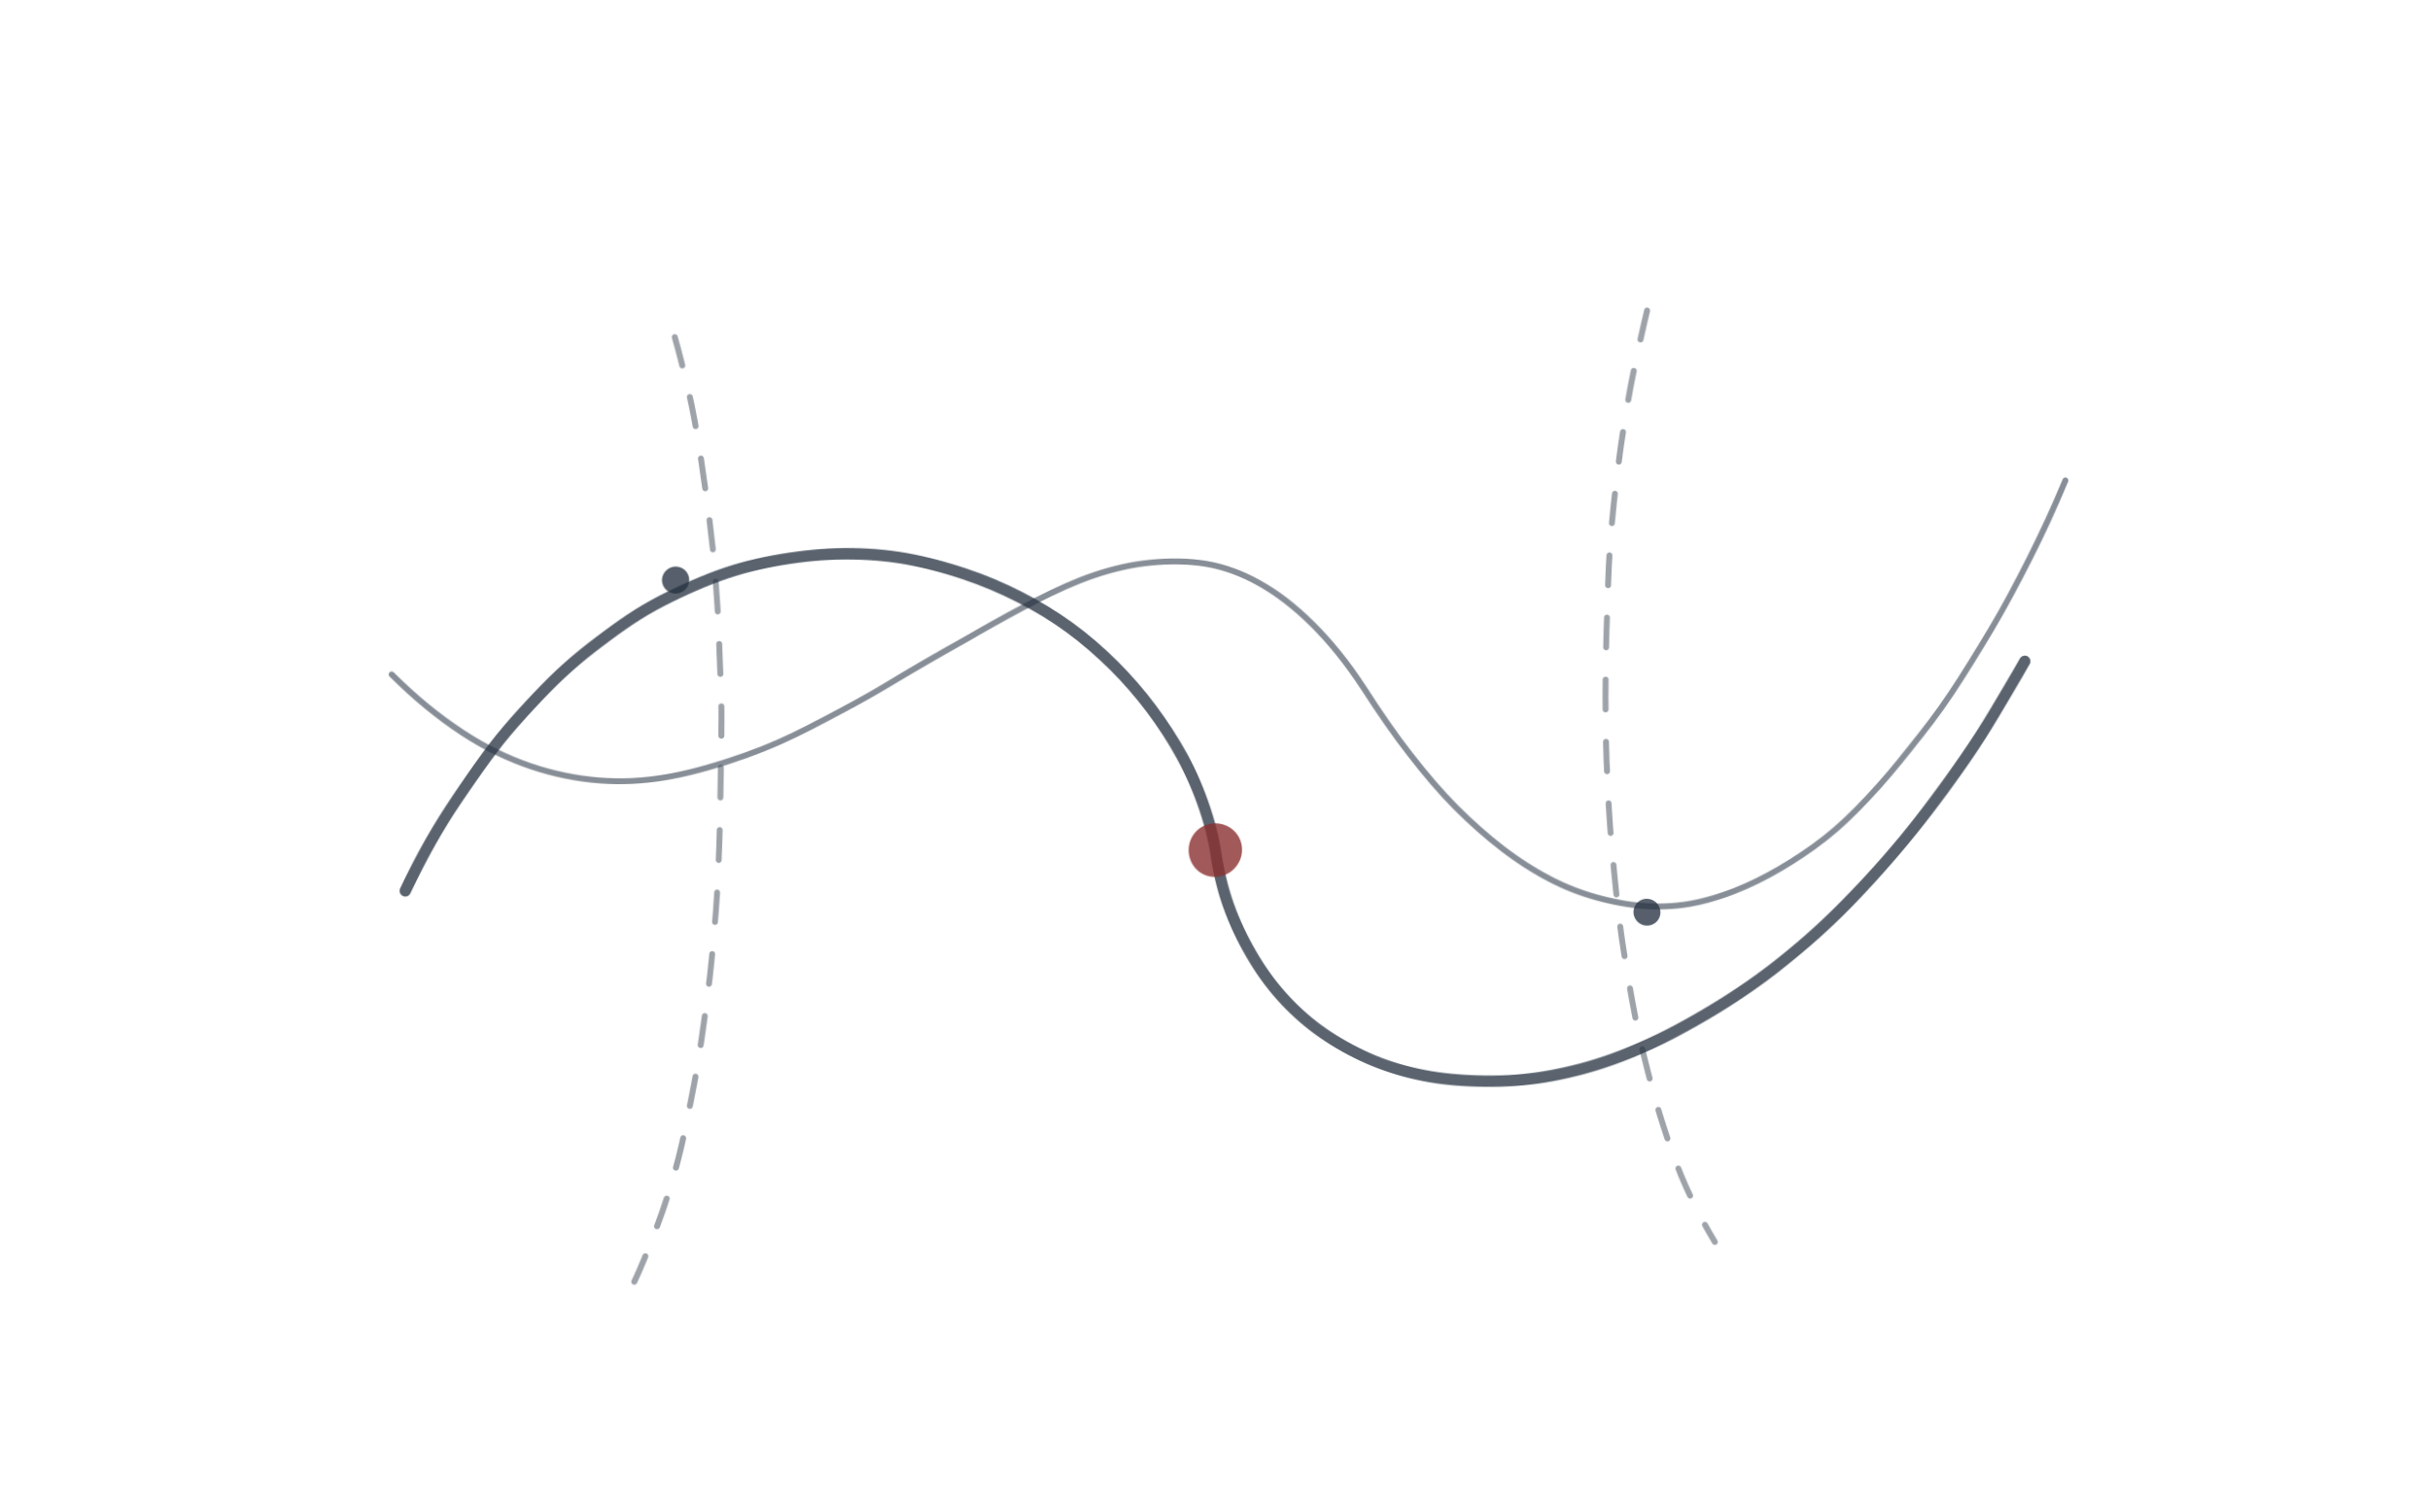
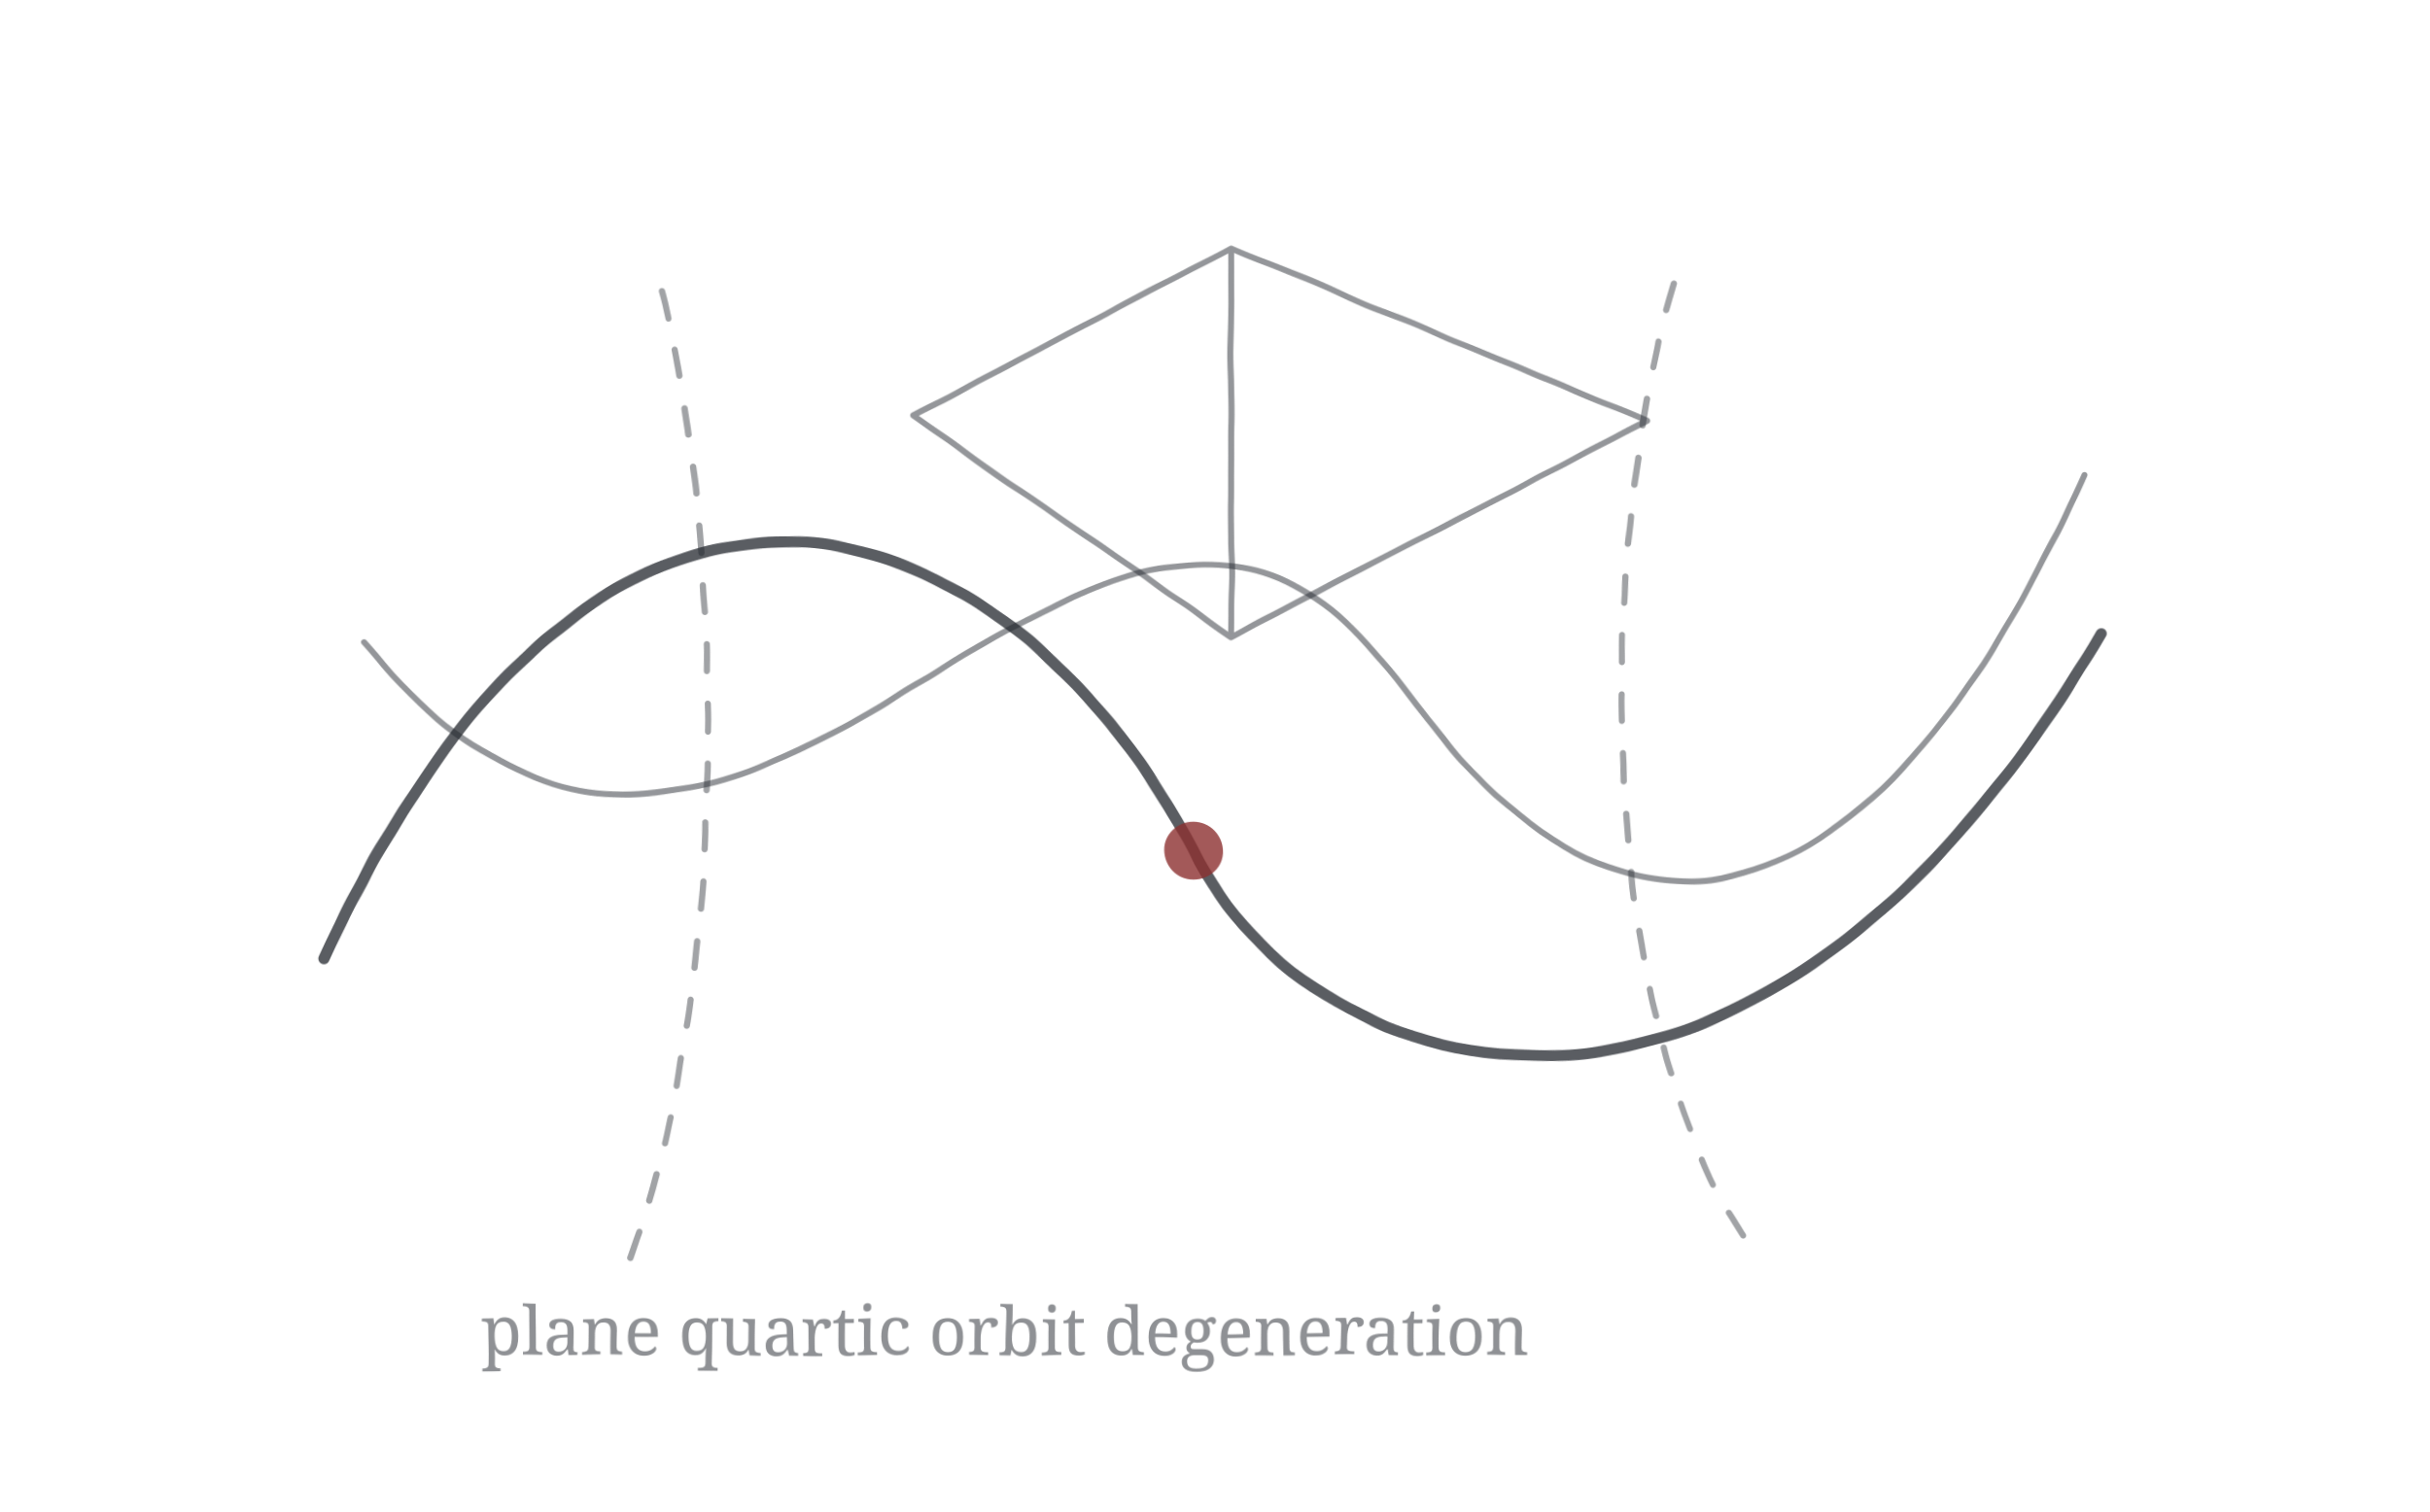
<svg xmlns="http://www.w3.org/2000/svg" viewBox="0 0 900 560" role="img" aria-hidden="true">
  <defs>
-     <filter id="pencil" x="-8%" y="-8%" width="116%" height="116%">
-       <feTurbulence type="fractalNoise" baseFrequency="0.018" numOctaves="2" seed="8" result="noise" />
-       <feDisplacementMap in="SourceGraphic" in2="noise" scale="1.15" xChannelSelector="R" yChannelSelector="G" />
+     <filter id="rough" x="-10%" y="-10%" width="120%" height="120%">
+       <feTurbulence type="fractalNoise" baseFrequency="0.035" numOctaves="2" seed="17" result="noise" />
+       <feDisplacementMap in="SourceGraphic" in2="noise" scale="1.35" xChannelSelector="R" yChannelSelector="G" />
    </filter>
    <style>
-     .line{fill:none;stroke:#263241;stroke-width:4.2;stroke-linecap:round;stroke-linejoin:round;filter:url(#pencil);opacity:.76}
-     .thin{fill:none;stroke:#263241;stroke-width:2.2;stroke-linecap:round;stroke-linejoin:round;filter:url(#pencil);opacity:.55}
-     .dash{fill:none;stroke:#263241;stroke-width:2.2;stroke-linecap:round;stroke-linejoin:round;stroke-dasharray:11 12;filter:url(#pencil);opacity:.45}
-     .mark{fill:#263241;opacity:.78;filter:url(#pencil)}
-     .accent{fill:#8b2f2f;opacity:.8;filter:url(#pencil)}
+     .p{fill:none;stroke:#20242b;stroke-width:4.1;stroke-linecap:round;stroke-linejoin:round;filter:url(#rough);opacity:.74}
+     .q{fill:none;stroke:#20242b;stroke-width:2.2;stroke-linecap:round;stroke-linejoin:round;filter:url(#rough);opacity:.48}
+     .r{fill:none;stroke:#20242b;stroke-width:1.45;stroke-linecap:round;stroke-linejoin:round;filter:url(#rough);opacity:.30}
+     .d{fill:none;stroke:#20242b;stroke-width:2.3;stroke-linecap:round;stroke-linejoin:round;stroke-dasharray:10 12;filter:url(#rough);opacity:.42}
+     .m{fill:#20242b;filter:url(#rough);opacity:.72}
+     .a{fill:#8c2f2f;stroke:#8c2f2f;stroke-width:1.8;filter:url(#rough);opacity:.8}
+     .wash{fill:#20242b;opacity:.045;filter:url(#rough)}
+     .txt{font-family:EB Garamond, Georgia, serif;font-size:35px;fill:#20242b;opacity:.55;filter:url(#rough)}
+     .small{font-family:EB Garamond, Georgia, serif;font-size:25px;fill:#20242b;opacity:.50;filter:url(#rough)}
  </style>
  </defs>
-   <path class="line" d="M150 330 C250 130,430 205,450 315 C468 430,635 450,750 245" />
-   <path class="thin" d="M145 250 C285 390,405 100,505 255 C595 398,695 338,765 178" />
-   <path class="dash" d="M250 125 C275 210,275 390,235 475 M610 115 C585 210,588 382,635 460" />
-   <circle class="accent" cx="450" cy="315" r="10" />
-   <circle class="mark" cx="250" cy="215" r="5" />
-   <circle class="mark" cx="610" cy="338" r="5" />
+   <path class="p" d="M120 355 C230 118 380 195 442 315 C486 405 650 454 778 235" />
+   <path class="q" d="M135 238 C280 418 405 95 520 255 C610 382 703 330 772 176" />
+   <path class="d" d="M245 108 C270 205 270 380 230 474 M620 105 C588 215 594 390 650 464" />
+   <circle class="a" cx="442" cy="315" r="10" />
+   <path class="q" d="M338 154 L456 92 L610 156 M456 92 L456 236 M338 154 L456 236 L610 156" />
+   <text class="small" x="178" y="502">plane quartic orbit degeneration</text>
</svg>
